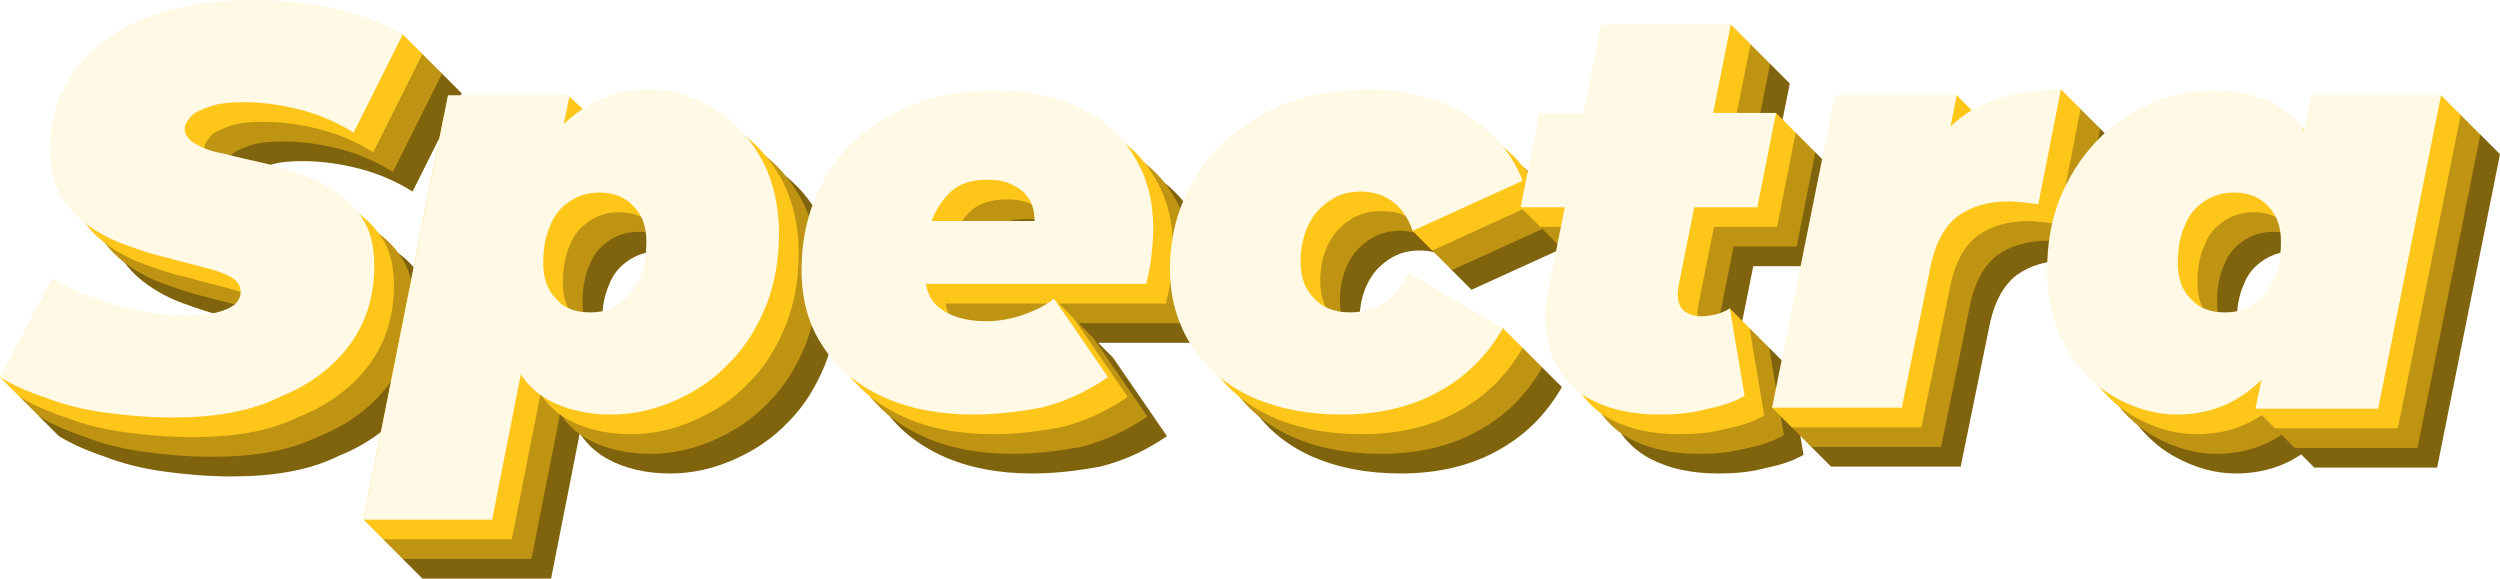
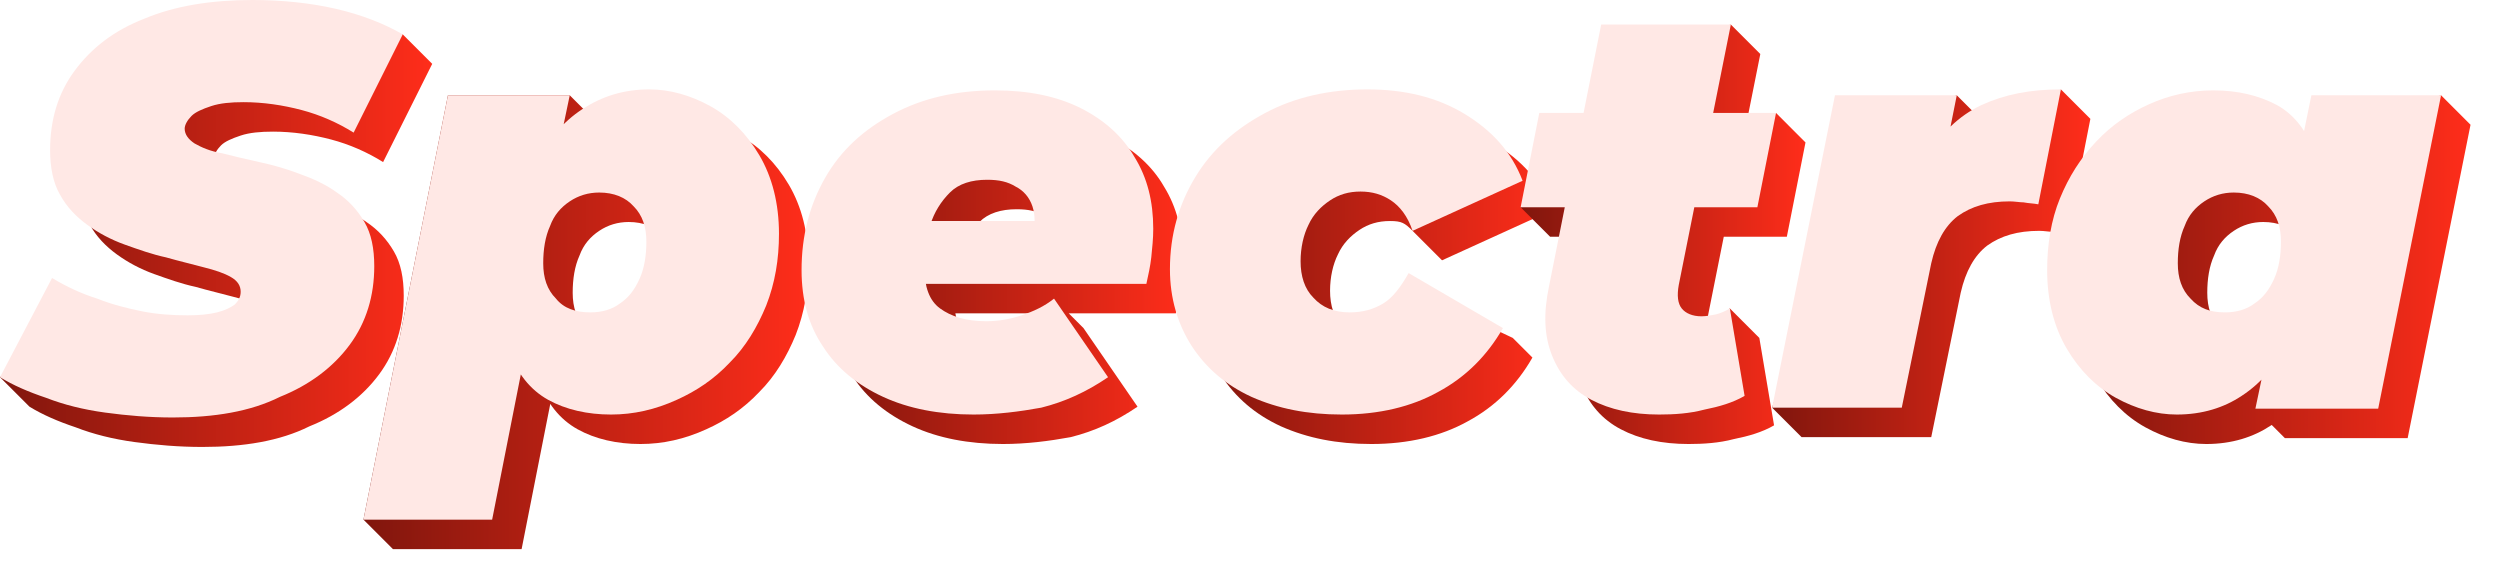
<svg xmlns="http://www.w3.org/2000/svg" version="1.1" id="Layer_1" x="0px" y="0px" viewBox="0 0 254.5 58.9" style="enable-background:new 0 0 254.5 58.9;" xml:space="preserve">
  <style type="text/css">
- 	.st0{fill:#80630D;}
- 	.st1{fill:#BF9413;}
- 	.st2{fill:#FFC61A;}
- 	.st3{fill:#FFF9E5;}
+ 	.st0{fill:url(#SVGID_1_);}
+ 	.st1{fill:url(#SVGID_00000183224656265756036260000002026282856135500717_);}
+ 	.st2{fill:url(#SVGID_00000067929156558582177140000017439226714202808708_);}
+ 	.st3{fill:url(#SVGID_00000081644971372610274660000014367646880925484181_);}
+ 	.st4{fill:url(#SVGID_00000094577585025322819120000015081098338504175252_);}
+ 	.st5{fill:url(#SVGID_00000066514233634007157990000014290776011123805358_);}
+ 	.st6{fill:url(#SVGID_00000061445894830462007100000000937838669207722158_);}
+ 	.st7{fill:#FFE8E5;}
</style>
  <g>
    <g>
-       <path class="st0" d="M23.6,48.5c-2.4,0-4.7-0.2-6.9-0.5s-4.2-0.8-6-1.5c-1.8-0.6-3.4-1.3-4.7-2.1l-2-2l7.3-8.1    c1.5,0.9,3,1.6,4.6,2.1c1.5,0.6,3.1,1,4.6,1.3s3.1,0.4,4.6,0.4c1.2,0,2.2-0.1,3-0.3s1.4-0.5,1.8-0.8c0.4-0.4,0.6-0.8,0.6-1.3    c0-0.6-0.3-1.1-1-1.5s-1.6-0.7-2.8-1c-1.1-0.3-2.4-0.6-3.8-1c-1.4-0.3-2.8-0.8-4.2-1.3s-2.7-1.2-3.8-2s-2.1-1.8-2.8-3.1    c-0.7-1.2-1-2.8-1-4.5c0-3.1,0.8-5.8,2.5-8.1s4-4.1,7.1-5.3c3.1-1.3,6.8-1.9,11-1.9c3,0,11.4-0.4,13.3,1.5c2,2,0,0,2,2l-5,10    c-1.6-1-3.4-1.8-5.3-2.3c-1.9-0.5-3.9-0.8-5.9-0.8c-1.3,0-2.4,0.1-3.3,0.4s-1.6,0.6-2,1s-0.7,0.9-0.7,1.3c0,0.6,0.4,1.1,1,1.5    c0.7,0.4,1.6,0.8,2.8,1c1.2,0.3,2.4,0.6,3.8,0.9s2.8,0.7,4.1,1.2c1.4,0.5,2.7,1.1,3.8,1.9c1.2,0.8,2.1,1.8,2.8,3s1,2.7,1,4.5    c0,3-0.8,5.7-2.5,8s-4.1,4.1-7.1,5.3C31.5,47.9,27.8,48.5,23.6,48.5z" />
-       <path class="st0" d="M43,58.9l-2-2l7.5-41.2H64L63.1,20l-2.2,11.7l-1.7,11.5l-3.1,15.7H43z M68.2,48.2c-2.4,0-4.6-0.5-6.4-1.5    s-3.2-2.7-4-5.1c-0.8-2.4-0.9-5.7-0.2-9.9c0.6-3.5,1.5-6.4,2.8-8.9s2.9-4.4,4.9-5.7s4.2-2,6.8-2c2.1,0,4.2,0.6,6.2,1.7    s3.7,2.8,5,5s2,4.9,2,8c0,2.6-0.4,5-1.3,7.3c-0.9,2.2-2.1,4.2-3.7,5.8c-1.6,1.7-3.4,2.9-5.4,3.8C72.7,47.7,70.5,48.2,68.2,48.2z     M66.1,37.8c1.2,0,2.2-0.3,3-0.9c0.9-0.6,1.5-1.4,2-2.5s0.7-2.4,0.7-3.8c0-1.5-0.4-2.7-1.3-3.6c-0.8-0.9-2-1.4-3.5-1.4    c-1.1,0-2.1,0.3-3,0.9s-1.6,1.4-2,2.5c-0.5,1.1-0.7,2.4-0.7,3.8c0,1.5,0.4,2.7,1.3,3.6C63.4,37.4,64.6,37.8,66.1,37.8z" />
-       <path class="st0" d="M105.1,48.2c-3.5,0-6.6-0.6-9.2-1.8s-4.7-2.9-6.1-5.1c-1.5-2.2-2.2-4.8-2.2-7.8c0-3.5,0.8-6.6,2.4-9.4    s3.9-4.9,6.9-6.5s6.4-2.4,10.4-2.4c3.4,0,6.3,0.6,8.7,1.8c2.4,1.2,4.3,2.9,5.5,5c1.3,2.1,1.9,4.5,1.9,7.3c0,1-0.1,1.9-0.2,2.9    c-0.1,0.9-0.3,1.8-0.5,2.7H97.9l1.2-6.4h17.5l-5.5,1.7c0.3-1.2,0.3-2.3,0-3.2c-0.3-0.9-0.9-1.6-1.7-2c-0.8-0.5-1.7-0.7-2.9-0.7    c-1.6,0-2.9,0.4-3.8,1.3s-1.6,2-2,3.3c-0.4,1.4-0.6,2.8-0.6,4.3c0,2,0.5,3.4,1.6,4.2s2.6,1.3,4.7,1.3c1.2,0,3.7-3.9,4.9-4.3    c2,2,0,0,2,2l5.5,8c-2.2,1.5-4.4,2.5-6.8,3.1C109.8,47.9,107.5,48.2,105.1,48.2z" />
-       <path class="st0" d="M142.6,48.2c-3.5,0-6.5-0.6-9.2-1.8c-2.6-1.2-4.6-2.9-6.1-5.2c-1.4-2.2-2.2-4.8-2.2-7.8    c0-3.5,0.9-6.6,2.6-9.4s4.1-4.9,7.1-6.5s6.5-2.4,10.4-2.4c3.8,0,7.1,0.8,9.9,2.5c2.8,1.7,4.8,3.9,5.9,6.8l-11.2,5.1c-2-2,0,0-2-2    c-0.5-0.5,0.3-0.8-0.2-1.1c-0.9-0.6-1.9-0.9-3.1-0.9c-1.2,0-2.2,0.3-3.1,0.9c-0.9,0.6-1.7,1.4-2.2,2.5c-0.5,1-0.8,2.3-0.8,3.7    c0,1.5,0.4,2.8,1.3,3.7c0.9,1,2.1,1.5,3.7,1.5c1.3,0,2.4-0.3,3.4-0.9c1-0.6,1.8-1.7,2.6-3.1l7.6,3.6l2,2c-1.6,2.8-3.8,5-6.6,6.5    C149.7,47.4,146.4,48.2,142.6,48.2z" />
-       <path class="st0" d="M160.8,27.1l-1.8-1.8l3.7-7.8l22.1-2l2,2l-1.9,9.6H160.8z M174.9,48.2c-2.7,0-5-0.5-6.9-1.5s-3.2-2.5-4-4.5    s-0.9-4.3-0.3-7.1L169,8.5l11.2-2l2,2L176.9,35c-0.2,1.1-0.1,1.9,0.3,2.4c0.4,0.5,1.1,0.8,2,0.8c0.5,0,0.4-2.7,0.9-2.8    c2,2,0,0,2,2l1.5,8.9c-1.2,0.7-2.6,1.1-4.1,1.4C178,48.1,176.4,48.2,174.9,48.2z" />
-       <path class="st0" d="M184.4,45.5l8.4-29.8h12.4l-1.8,9l-1.2-2.6c1.3-2.5,3.2-4.3,5.5-5.4c2-0.9,4.4-5.3,6.1-3.6c2,2,0,0,2,2    l-2.3,11.7c-0.5-0.1-1-0.1-1.5-0.2c-0.4,0-0.9-0.1-1.4-0.1c-2.2,0-3.9,0.5-5.3,1.5c-1.3,1-2.2,2.6-2.7,4.8l-3,14.7h-13.2    L184.4,45.5z" />
-       <path class="st0" d="M227.6,48.2c-2.1,0-4.2-0.6-6.2-1.7s-3.7-2.8-5-5s-2-4.9-2-8c0-2.6,0.4-5.1,1.3-7.3s2.1-4.1,3.7-5.8    c1.6-1.7,3.4-2.9,5.4-3.8c2-0.9,4.2-1.4,6.5-1.4c2.5,0,4.6,0.5,6.5,1.5c1.8,1,3.1,2.7,3.9,5.1c0.8,2.4,0.9,5.7,0.2,9.9    c-0.5,3.4-1.5,6.4-2.8,8.9s-2.9,4.4-4.9,5.7C232.4,47.5,230.2,48.2,227.6,48.2z M232.5,37.8c1.2,0,2.2-0.3,3-0.9    c0.9-0.6,1.5-1.4,2-2.5s0.7-2.4,0.7-3.8c0-1.5-0.4-2.7-1.3-3.6c-0.8-0.9-2-1.4-3.5-1.4c-1.1,0-2.1,0.3-3,0.9s-1.6,1.4-2,2.5    c-0.5,1.1-0.7,2.4-0.7,3.8c0,1.5,0.4,2.7,1.3,3.6C229.9,37.4,231,37.8,232.5,37.8z M235.6,47.6l-2-2l2.9-2.3l2.2-11.7l1.7-11.5    l0.9-4.4l11.2-2l2,2l-6.4,31.9H235.6z" />
+       <linearGradient id="SVGID_1_" gradientUnits="userSpaceOnUse" x1="-9.536743e-07" y1="-746.975" x2="44" y2="-746.975" gradientTransform="matrix(1 0 0 -1 0 -722.7245)">
+         <stop offset="0" style="stop-color:#80160D" />
+         <stop offset="1" style="stop-color:#FF2D1A" />
+       </linearGradient>
+       <path class="st0" d="M41,3.5c0.5,0.5,2.5,2.5,3,3l-5,10c-1.6-1-3.4-1.8-5.3-2.3c-1.9-0.5-3.9-0.8-5.9-0.8c-1.3,0-2.4,0.1-3.3,0.4    c-0.9,0.3-1.6,0.6-2,1s-0.7,0.9-0.7,1.3c0,0.6,0.4,1.1,1,1.5c0.7,0.4,1.6,0.8,2.8,1c1.2,0.3,2.4,0.6,3.8,0.9s2.8,0.7,4.1,1.2    c1.4,0.5,2.7,1.1,3.8,1.9c1.2,0.8,2.1,1.8,2.8,3s1,2.7,1,4.5c0,3-0.8,5.7-2.5,8s-4.1,4.1-7.1,5.3c-3,1.5-6.7,2.1-10.9,2.1    c-2.4,0-4.7-0.2-6.9-0.5s-4.2-0.8-6-1.5c-1.8-0.6-3.4-1.3-4.7-2.1l-3-3l8.3-7.1c1.5,0.9,3,1.6,4.6,2.1c1.5,0.6,3.1,1,4.6,1.3    s3.1,0.4,4.6,0.4c1.2,0,2.2-0.1,3-0.3s1.4-0.5,1.8-0.8c0.4-0.4,0.6-0.8,0.6-1.3c0-0.6-0.3-1.1-1-1.5s-1.6-0.7-2.8-1    c-1.1-0.3-2.4-0.6-3.8-1c-1.4-0.3-2.8-0.8-4.2-1.3s-2.7-1.2-3.8-2s-2.1-1.8-2.8-3.1c-0.7-1.2-1-2.8-1-4.5c0-3.1,0.8-5.8,2.5-8.1    s4-4.1,7.1-5.3c3.1-1.3,6.8-1.9,11-1.9" />
+       <linearGradient id="SVGID_00000041990002951309746020000002033813970613088913_" gradientUnits="userSpaceOnUse" x1="37" y1="-755.524" x2="82.3" y2="-755.524" gradientTransform="matrix(1 0 0 -1 0 -722.7245)">
+         <stop offset="0" style="stop-color:#80160D" />
+         <stop offset="1" style="stop-color:#FF2D1A" />
+       </linearGradient>
+       <path style="fill:url(#SVGID_00000041990002951309746020000002033813970613088913_);" d="M40,55.9l-3-3l8.6-43.2H58l3,3L60.1,17    l-2.2,11.7l-1.7,11.5l-3.1,15.7H40z M65.2,45.2c-2.4,0-4.6-0.5-6.4-1.5s-3.2-2.7-4-5.1c-0.8-2.4-0.9-5.7-0.2-9.9    c0.6-3.5,1.5-6.4,2.8-8.9s2.9-4.4,4.9-5.7s4.2-2,6.8-2c2.1,0,4.2,0.6,6.2,1.7s3.7,2.8,5,5s2,4.9,2,8c0,2.6-0.4,5-1.3,7.3    c-0.9,2.2-2.1,4.2-3.7,5.8c-1.6,1.7-3.4,2.9-5.4,3.8C69.7,44.7,67.5,45.2,65.2,45.2z M63.1,34.8c1.2,0,2.2-0.3,3-0.9    c0.9-0.6,1.5-1.4,2-2.5c0.5-1.1,0.7-2.4,0.7-3.8c0-1.5-0.4-2.7-1.3-3.6c-0.8-0.9-2-1.4-3.5-1.4c-1.1,0-2.1,0.3-3,0.9    s-1.6,1.4-2,2.5c-0.5,1.1-0.7,2.4-0.7,3.8c0,1.5,0.4,2.7,1.3,3.6C60.4,34.4,61.6,34.8,63.1,34.8z" />
+       <linearGradient id="SVGID_00000005232602834192623940000007710699141999579801_" gradientUnits="userSpaceOnUse" x1="84.6" y1="-751.424" x2="120.4" y2="-751.424" gradientTransform="matrix(1 0 0 -1 0 -722.7245)">
+         <stop offset="0" style="stop-color:#80160D" />
+         <stop offset="1" style="stop-color:#FF2D1A" />
+       </linearGradient>
+       <path style="fill:url(#SVGID_00000005232602834192623940000007710699141999579801_);" d="M102.1,45.2c-3.5,0-6.6-0.6-9.2-1.8    s-4.7-2.9-6.1-5.1c-1.5-2.2-2.2-4.8-2.2-7.8c0-3.5,0.8-6.6,2.4-9.4s3.9-4.9,6.9-6.5s6.4-2.4,10.4-2.4c3.4,0,6.3,0.6,8.7,1.8    c2.4,1.2,4.3,2.9,5.5,5c1.3,2.1,1.9,4.5,1.9,7.3c0,1-0.1,1.9-0.2,2.9c-0.1,0.9-0.3,1.8-0.5,2.7H94.9l1.2-6.4h17.5l-5.5,1.7    c0.3-1.2,0.3-2.3,0-3.2c-0.3-0.9-0.9-1.6-1.7-2c-0.8-0.5-1.7-0.7-2.9-0.7c-1.6,0-2.9,0.4-3.8,1.3s-1.6,2-2,3.3    c-0.4,1.4-0.6,2.8-0.6,4.3c0,2,0.5,3.4,1.6,4.2s2.7,0.8,4.7,1.3c2.6,0.6,3.7-3.9,4.9-4.3c2,2,0,0,2,2l5.5,8    c-2.2,1.5-4.4,2.5-6.8,3.1C106.8,44.9,104.5,45.2,102.1,45.2z" />
+       <linearGradient id="SVGID_00000140733294414452195580000007300341884374704035_" gradientUnits="userSpaceOnUse" x1="122.1" y1="-751.375" x2="158" y2="-751.375" gradientTransform="matrix(1 0 0 -1 0 -722.7245)">
+         <stop offset="0" style="stop-color:#80160D" />
+         <stop offset="1" style="stop-color:#FF2D1A" />
+       </linearGradient>
+       <path style="fill:url(#SVGID_00000140733294414452195580000007300341884374704035_);" d="M139.6,45.2c-3.5,0-6.5-0.6-9.2-1.8    c-2.6-1.2-4.6-2.9-6.1-5.2c-1.4-2.2-2.2-4.8-2.2-7.8c0-3.5,0.9-6.6,2.6-9.4s4.1-4.9,7.1-6.5s6.5-2.4,10.4-2.4    c3.8,0,7.1,0.8,9.9,2.5c2.8,1.7,4.8,3.9,5.9,6.8l-11.2,5.1c-2-2,0,0-2-2c-0.2-0.2,0.2,0.2-1-1c-0.8-0.8-1.1-1-2.3-1    s-2.2,0.3-3.1,0.9c-0.9,0.6-1.7,1.4-2.2,2.5c-0.5,1-0.8,2.3-0.8,3.7c0,1.5,0.4,2.8,1.3,3.7c0.9,1,2.1,1.5,3.7,1.5    c1.3,0,2.4-0.3,3.4-0.9c1-0.6,1.8-1.7,2.6-3.1l7.6,3.6l2,2c-1.6,2.8-3.8,5-6.6,6.5C146.7,44.4,143.4,45.2,139.6,45.2z" />
+       <linearGradient id="SVGID_00000096737780720373910780000011838850539934626467_" gradientUnits="userSpaceOnUse" x1="154.8" y1="-746.574" x2="183.8" y2="-746.574" gradientTransform="matrix(1 0 0 -1 0 -722.7245)">
+         <stop offset="0" style="stop-color:#80160D" />
+         <stop offset="1" style="stop-color:#FF2D1A" />
+       </linearGradient>
+       <path style="fill:url(#SVGID_00000096737780720373910780000011838850539934626467_);" d="M157.8,24.1l-3-3l4.9-6.6l21.1-3l3,3    l-1.9,9.6H157.8z M171.9,45.2c-2.7,0-5-0.5-6.9-1.5s-3.2-2.5-4-4.5s-0.9-4.3-0.3-7.1L166,5.5l10.2-3l3,3L173.9,32    c-0.2,1.1-0.1,1.9,0.3,2.4c0.4,0.5,1.1,0.8,2,0.8c0.5,0-0.6-3.7-0.1-3.8c2,2,1,1,3,3l1.5,8.9c-1.2,0.7-2.6,1.1-4.1,1.4    C175,45.1,173.4,45.2,171.9,45.2z" />
+       <linearGradient id="SVGID_00000071545755863415892360000013731344185887159468_" gradientUnits="userSpaceOnUse" x1="180.4" y1="-749.524" x2="212.8" y2="-749.524" gradientTransform="matrix(1 0 0 -1 0 -722.7245)">
+         <stop offset="0" style="stop-color:#80160D" />
+         <stop offset="1" style="stop-color:#FF2D1A" />
+       </linearGradient>
+       <path style="fill:url(#SVGID_00000071545755863415892360000013731344185887159468_);" d="M209.8,9.1c2,2,1,1,3,3l-2.3,11.7    c-0.5-0.1-1-0.1-1.5-0.2c-0.4,0-0.9-0.1-1.4-0.1c-2.2,0-3.9,0.5-5.3,1.5c-1.3,1-2.2,2.6-2.7,4.8l-3,14.7h-13.2l-3-3l0,0l9.4-28.8    l9.4-3l3,3l-1.8,9l-1.2-2.6c1.3-2.5,3.2-4.3,5.5-5.4" />
+       <linearGradient id="SVGID_00000178193092195090739530000003851833145208443808_" gradientUnits="userSpaceOnUse" x1="211.4" y1="-750.174" x2="251.5" y2="-750.174" gradientTransform="matrix(1 0 0 -1 0 -722.7245)">
+         <stop offset="0" style="stop-color:#80160D" />
+         <stop offset="1" style="stop-color:#FF2D1A" />
+       </linearGradient>
+       <path style="fill:url(#SVGID_00000178193092195090739530000003851833145208443808_);" d="M224.6,45.2c-2.1,0-4.2-0.6-6.2-1.7    s-3.7-2.8-5-5s-2-4.9-2-8c0-2.6,0.4-5.1,1.3-7.3s2.1-4.1,3.7-5.8c1.6-1.7,3.4-2.9,5.4-3.8s4.2-1.4,6.5-1.4c2.5,0,4.6,0.5,6.5,1.5    c1.8,1,3.1,2.7,3.9,5.1c0.8,2.4,0.9,5.7,0.2,9.9c-0.5,3.4-1.5,6.4-2.8,8.9s-2.9,4.4-4.9,5.7C229.4,44.5,227.2,45.2,224.6,45.2z     M229.5,34.8c1.2,0,2.2-0.3,3-0.9c0.9-0.6,1.5-1.4,2-2.5c0.5-1.1,0.7-2.4,0.7-3.8c0-1.5-0.4-2.7-1.3-3.6c-0.8-0.9-2-1.4-3.5-1.4    c-1.1,0-2.1,0.3-3,0.9s-1.6,1.4-2,2.5c-0.5,1.1-0.7,2.4-0.7,3.8c0,1.5,0.4,2.7,1.3,3.6C226.9,34.4,228,34.8,229.5,34.8z     M232.6,44.6l-2-2l2.9-2.3l2.2-11.7l1.7-11.5l0.9-4.4l10.2-3l3,3l-6.4,31.9H232.6z" />
    </g>
  </g>
  <g>
    <g>
-       <path class="st1" d="M21.6,46.5c-2.4,0-4.7-0.2-6.9-0.5s-4.2-0.8-6-1.5c-1.8-0.6-3.4-1.3-4.7-2.1l-2-2l7.3-8.1    c1.5,0.9,3,1.6,4.6,2.1c1.5,0.6,3.1,1,4.6,1.3s3.1,0.4,4.6,0.4c1.2,0,2.2-0.1,3-0.3s1.4-0.5,1.8-0.8c0.4-0.4,0.6-0.8,0.6-1.3    c0-0.6-0.3-1.1-1-1.5s-1.6-0.7-2.8-1c-1.1-0.3-2.4-0.6-3.8-1c-1.4-0.3-2.8-0.8-4.2-1.3s-2.7-1.2-3.8-2s-2.1-1.8-2.8-3.1    c-0.7-1.2-1-2.8-1-4.5c0-3.1,0.8-5.8,2.5-8.1s4-4.1,7.1-5.3c3.1-1.3,6.8-1.9,11-1.9c3,0,11.4-0.4,13.3,1.5c1.8,1.8,0.2,0.2,2,2    l-5,10c-1.6-1-3.4-1.8-5.3-2.3c-1.9-0.5-3.9-0.8-5.9-0.8c-1.3,0-2.4,0.1-3.3,0.4c-0.9,0.3-1.6,0.6-2,1c-0.4,0.4-0.7,0.9-0.7,1.3    c0,0.6,0.4,1.1,1,1.5c0.7,0.4,1.6,0.8,2.8,1c1.2,0.3,2.4,0.6,3.8,0.9s2.8,0.7,4.1,1.2c1.4,0.5,2.7,1.1,3.8,1.9    c1.2,0.8,2.1,1.8,2.8,3s1,2.7,1,4.5c0,3-0.8,5.7-2.5,8s-4.1,4.1-7.1,5.3C29.5,45.9,25.8,46.5,21.6,46.5z" />
-       <path class="st1" d="M41,56.9l-2-2l8-41.2h15L61.1,18l-2.2,11.7l-1.7,11.5l-3.1,15.7H41z M66.2,46.2c-2.4,0-4.6-0.5-6.4-1.5    s-3.2-2.7-4-5.1c-0.8-2.4-0.9-5.7-0.2-9.9c0.6-3.5,1.5-6.4,2.8-8.9s2.9-4.4,4.9-5.7s4.2-2,6.8-2c2.1,0,4.2,0.6,6.2,1.7    s3.7,2.8,5,5s2,4.9,2,8c0,2.6-0.4,5-1.3,7.3c-0.9,2.2-2.1,4.2-3.7,5.8c-1.6,1.7-3.4,2.9-5.4,3.8C70.7,45.7,68.5,46.2,66.2,46.2z     M64.1,35.8c1.2,0,2.2-0.3,3-0.9c0.9-0.6,1.5-1.4,2-2.5s0.7-2.4,0.7-3.8c0-1.5-0.4-2.7-1.3-3.6c-0.8-0.9-2-1.4-3.5-1.4    c-1.1,0-2.1,0.3-3,0.9s-1.6,1.4-2,2.5c-0.5,1.1-0.7,2.4-0.7,3.8c0,1.5,0.4,2.7,1.3,3.6C61.4,35.4,62.6,35.8,64.1,35.8z" />
-       <path class="st1" d="M103.1,46.2c-3.5,0-6.6-0.6-9.2-1.8s-4.7-2.9-6.1-5.1c-1.5-2.2-2.2-4.8-2.2-7.8c0-3.5,0.8-6.6,2.4-9.4    s3.9-4.9,6.9-6.5s6.4-2.4,10.4-2.4c3.4,0,6.3,0.6,8.7,1.8c2.4,1.2,4.3,2.9,5.5,5c1.3,2.1,1.9,4.5,1.9,7.3c0,1-0.1,1.9-0.2,2.9    c-0.1,0.9-0.3,1.8-0.5,2.7H95.9l1.2-6.4h17.5l-5.5,1.7c0.3-1.2,0.3-2.3,0-3.2c-0.3-0.9-0.9-1.6-1.7-2c-0.8-0.5-1.7-0.7-2.9-0.7    c-1.6,0-2.9,0.4-3.8,1.3s-1.6,2-2,3.3c-0.4,1.4-0.6,2.8-0.6,4.3c0,2,0.5,3.4,1.6,4.2s2.6,1.3,4.7,1.3c1.2,0,3.7-3.9,4.9-4.3    c2,2,0,0,2,2l5.5,8c-2.2,1.5-4.4,2.5-6.8,3.1C107.8,45.9,105.5,46.2,103.1,46.2z" />
-       <path class="st1" d="M140.6,46.2c-3.5,0-6.5-0.6-9.2-1.8c-2.6-1.2-4.6-2.9-6.1-5.2c-1.4-2.2-2.2-4.8-2.2-7.8    c0-3.5,0.9-6.6,2.6-9.4s4.1-4.9,7.1-6.5s6.5-2.4,10.4-2.4c3.8,0,7.1,0.8,9.9,2.5c2.8,1.7,4.8,3.9,5.9,6.8l-11.2,5.1c-2-2,0,0-2-2    c-0.5-0.5,0.3-0.8-0.2-1.1c-0.9-0.6-1.9-0.9-3.1-0.9c-1.2,0-2.2,0.3-3.1,0.9c-0.9,0.6-1.7,1.4-2.2,2.5c-0.5,1-0.8,2.3-0.8,3.7    c0,1.5,0.4,2.8,1.3,3.7c0.9,1,2.1,1.5,3.7,1.5c1.3,0,2.4-0.3,3.4-0.9c1-0.6,1.8-1.7,2.6-3.1l7.6,3.6l2,2c-1.6,2.8-3.8,5-6.6,6.5    C147.7,45.4,144.4,46.2,140.6,46.2z" />
-       <path class="st1" d="M158.8,25.1l-2-2l3.9-7.6l22.1-2l2,2l-1.9,9.6H158.8z M172.9,46.2c-2.7,0-5-0.5-6.9-1.5s-3.2-2.5-4-4.5    s-0.9-4.3-0.3-7.1L167,6.5l11.2-2l2,2L174.9,33c-0.2,1.1-0.1,1.9,0.3,2.4c0.4,0.5,1.1,0.8,2,0.8c0.5,0,0.4-2.7,0.9-2.8    c2,2,0,0,2,2l1.5,8.9c-1.2,0.7-2.6,1.1-4.1,1.4C176,46.1,174.4,46.2,172.9,46.2z" />
-       <path class="st1" d="M182.4,43.5l8.4-29.8h12.4l-1.8,9l-1.2-2.6c1.3-2.5,3.2-4.3,5.5-5.4c2-0.9,4.4-5.3,6.1-3.6c2,2,0,0,2,2    l-2.3,11.7c-0.5-0.1-1-0.1-1.5-0.2c-0.4,0-0.9-0.1-1.4-0.1c-2.2,0-3.9,0.5-5.3,1.5c-1.3,1-2.2,2.6-2.7,4.8l-3,14.7h-13.2    L182.4,43.5z" />
-       <path class="st1" d="M225.6,46.2c-2.1,0-4.2-0.6-6.2-1.7s-3.7-2.8-5-5s-2-4.9-2-8c0-2.6,0.4-5.1,1.3-7.3s2.1-4.1,3.7-5.8    c1.6-1.7,3.4-2.9,5.4-3.8s4.2-1.4,6.5-1.4c2.5,0,4.6,0.5,6.5,1.5c1.8,1,3.1,2.7,3.9,5.1c0.8,2.4,0.9,5.7,0.2,9.9    c-0.5,3.4-1.5,6.4-2.8,8.9s-2.9,4.4-4.9,5.7C230.4,45.5,228.2,46.2,225.6,46.2z M230.5,35.8c1.2,0,2.2-0.3,3-0.9    c0.9-0.6,1.5-1.4,2-2.5s0.7-2.4,0.7-3.8c0-1.5-0.4-2.7-1.3-3.6c-0.8-0.9-2-1.4-3.5-1.4c-1.1,0-2.1,0.3-3,0.9s-1.6,1.4-2,2.5    c-0.5,1.1-0.7,2.4-0.7,3.8c0,1.5,0.4,2.7,1.3,3.6C227.9,35.4,229,35.8,230.5,35.8z M233.6,45.6l-2-2l2.9-2.3l2.2-11.7l1.7-11.5    l0.9-4.4l11.2-2l2,2l-6.4,31.9H233.6z" />
-     </g>
-   </g>
-   <g>
-     <g>
-       <path class="st2" d="M41,3.5c0.5,0.5,1.5,1.5,2,2l-5,10c-1.6-1-3.4-1.8-5.3-2.3c-1.9-0.5-3.9-0.8-5.9-0.8c-1.3,0-2.4,0.1-3.3,0.4    c-0.9,0.3-1.6,0.6-2,1s-0.7,0.9-0.7,1.3c0,0.6,0.4,1.1,1,1.5c0.7,0.4,1.6,0.8,2.8,1c1.2,0.3,2.4,0.6,3.8,0.9s2.8,0.7,4.1,1.2    c1.4,0.5,2.7,1.1,3.8,1.9c1.2,0.8,2.1,1.8,2.8,3s1,2.7,1,4.5c0,3-0.8,5.7-2.5,8s-4.1,4.1-7.1,5.3c-3,1.5-6.7,2.1-10.9,2.1    c-2.4,0-4.7-0.2-6.9-0.5s-4.2-0.8-6-1.5c-1.8-0.6-3.4-1.3-4.7-2.1l-2-2l7.3-8.1c1.5,0.9,3,1.6,4.6,2.1c1.5,0.6,3.1,1,4.6,1.3    s3.1,0.4,4.6,0.4c1.2,0,2.2-0.1,3-0.3s1.4-0.5,1.8-0.8c0.4-0.4,0.6-0.8,0.6-1.3c0-0.6-0.3-1.1-1-1.5s-1.6-0.7-2.8-1    c-1.1-0.3-2.4-0.6-3.8-1c-1.4-0.3-2.8-0.8-4.2-1.3s-2.7-1.2-3.8-2s-2.1-1.8-2.8-3.1c-0.7-1.2-1-2.8-1-4.5c0-3.1,0.8-5.8,2.5-8.1    s4-4.1,7.1-5.3c3.1-1.3,6.8-1.9,11-1.9" />
-       <path class="st2" d="M39,54.9l-2-2l8.2-41.2l12.6-2l2.2,2L59.1,16l-2.2,11.7l-1.7,11.5l-3.1,15.7H39z M64.2,44.2    c-2.4,0-4.6-0.5-6.4-1.5s-3.2-2.7-4-5.1c-0.8-2.4-0.9-5.7-0.2-9.9c0.6-3.5,1.5-6.4,2.8-8.9s2.9-4.4,4.9-5.7s4.2-2,6.8-2    c2.1,0,4.2,0.6,6.2,1.7s3.7,2.8,5,5s2,4.9,2,8c0,2.6-0.4,5-1.3,7.3c-0.9,2.2-2.1,4.2-3.7,5.8c-1.6,1.7-3.4,2.9-5.4,3.8    C68.7,43.7,66.5,44.2,64.2,44.2z M62.1,33.8c1.2,0,2.2-0.3,3-0.9c0.9-0.6,1.5-1.4,2-2.5s0.7-2.4,0.7-3.8c0-1.5-0.4-2.7-1.3-3.6    c-0.8-0.9-2-1.4-3.5-1.4c-1.1,0-2.1,0.3-3,0.9s-1.6,1.4-2,2.5c-0.5,1.1-0.7,2.4-0.7,3.8c0,1.5,0.4,2.7,1.3,3.6    C59.4,33.4,60.6,33.8,62.1,33.8z" />
-       <path class="st2" d="M101.1,44.2c-3.5,0-6.6-0.6-9.2-1.8s-4.7-2.9-6.1-5.1c-1.5-2.2-2.2-4.8-2.2-7.8c0-3.5,0.8-6.6,2.4-9.4    s3.9-4.9,6.9-6.5s6.4-2.4,10.4-2.4c3.4,0,6.3,0.6,8.7,1.8c2.4,1.2,4.3,2.9,5.5,5c1.3,2.1,1.9,4.5,1.9,7.3c0,1-0.1,1.9-0.2,2.9    c-0.1,0.9-0.3,1.8-0.5,2.7H93.9l1.2-6.4h17.5l-5.5,1.7c0.3-1.2,0.3-2.3,0-3.2c-0.3-0.9-0.9-1.6-1.7-2c-0.8-0.5-1.7-0.7-2.9-0.7    c-1.6,0-2.9,0.4-3.8,1.3s-1.6,2-2,3.3c-0.4,1.4-0.6,2.8-0.6,4.3c0,2,0.5,3.4,1.6,4.2s2.7,0.8,4.7,1.3c2.6,0.6,3.7-3.9,4.9-4.3    c2,2,0,0,2,2l5.5,8c-2.2,1.5-4.4,2.5-6.8,3.1C105.8,43.9,103.5,44.2,101.1,44.2z" />
-       <path class="st2" d="M138.6,44.2c-3.5,0-6.5-0.6-9.2-1.8c-2.6-1.2-4.6-2.9-6.1-5.2c-1.4-2.2-2.2-4.8-2.2-7.8    c0-3.5,0.9-6.6,2.6-9.4s4.1-4.9,7.1-6.5c3-1.6,6.5-2.4,10.4-2.4c3.8,0,7.1,0.8,9.9,2.5c2.8,1.7,4.8,3.9,5.9,6.8l-11.2,5.1    c-2-2,0,0-2-2c-0.2-0.2,1,0.1-0.2-1.1c-0.8-0.8-1.9-0.9-3.1-0.9c-1.2,0-2.2,0.3-3.1,0.9c-0.9,0.6-1.7,1.4-2.2,2.5    c-0.5,1-0.8,2.3-0.8,3.7c0,1.5,0.4,2.8,1.3,3.7c0.9,1,2.1,1.5,3.7,1.5c1.3,0,2.4-0.3,3.4-0.9c1-0.6,1.8-1.7,2.6-3.1l7.6,3.6l2,2    c-1.6,2.8-3.8,5-6.6,6.5C145.7,43.4,142.4,44.2,138.6,44.2z" />
-       <path class="st2" d="M156.8,23.1l-2-2l3.9-7.6l22.1-2l2,2l-1.9,9.6H156.8z M170.9,44.2c-2.7,0-5-0.5-6.9-1.5s-3.2-2.5-4-4.5    s-0.9-4.3-0.3-7.1L165,4.5l11.2-2l2,2L172.9,31c-0.2,1.1-0.1,1.9,0.3,2.4c0.4,0.5,1.1,0.8,2,0.8c0.5,0,0.4-2.7,0.9-2.8    c2,2,0,0,2,2l1.5,8.9c-1.2,0.7-2.6,1.1-4.1,1.4C174,44.1,172.4,44.2,170.9,44.2z" />
-       <path class="st2" d="M209.8,9.1c2,2,0,0,2,2l-2.3,11.7c-0.5-0.1-1-0.1-1.5-0.2c-0.4,0-0.9-0.1-1.4-0.1c-2.2,0-3.9,0.5-5.3,1.5    c-1.3,1-2.2,2.6-2.7,4.8l-3,14.7h-13.2l-2-2l0,0l8.4-29.8l10.4-2l2,2l-1.8,9l-1.2-2.6c1.3-2.5,3.2-4.3,5.5-5.4" />
-       <path class="st2" d="M223.6,44.2c-2.1,0-4.2-0.6-6.2-1.7s-3.7-2.8-5-5s-2-4.9-2-8c0-2.6,0.4-5.1,1.3-7.3s2.1-4.1,3.7-5.8    c1.6-1.7,3.4-2.9,5.4-3.8s4.2-1.4,6.5-1.4c2.5,0,4.6,0.5,6.5,1.5c1.8,1,3.1,2.7,3.9,5.1c0.8,2.4,0.9,5.7,0.2,9.9    c-0.5,3.4-1.5,6.4-2.8,8.9s-2.9,4.4-4.9,5.7C228.4,43.5,226.2,44.2,223.6,44.2z M228.5,33.8c1.2,0,2.2-0.3,3-0.9    c0.9-0.6,1.5-1.4,2-2.5s0.7-2.4,0.7-3.8c0-1.5-0.4-2.7-1.3-3.6c-0.8-0.9-2-1.4-3.5-1.4c-1.1,0-2.1,0.3-3,0.9s-1.6,1.4-2,2.5    c-0.5,1.1-0.7,2.4-0.7,3.8c0,1.5,0.4,2.7,1.3,3.6C225.9,33.4,227,33.8,228.5,33.8z M231.6,43.6l-2-2l2.9-2.3l2.2-11.7l1.7-11.5    l0.9-4.4l11.2-2l2,2l-6.4,31.9H231.6z" />
-     </g>
-   </g>
-   <g>
-     <g>
-       <path class="st3" d="M17.6,42.5c-2.4,0-4.7-0.2-6.9-0.5s-4.2-0.8-6-1.5c-1.8-0.6-3.4-1.3-4.7-2.1l5.3-10.1c1.5,0.9,3,1.6,4.6,2.1    c1.5,0.6,3.1,1,4.6,1.3s3.1,0.4,4.6,0.4c1.2,0,2.2-0.1,3-0.3s1.4-0.5,1.8-0.8c0.4-0.4,0.6-0.8,0.6-1.3c0-0.6-0.3-1.1-1-1.5    s-1.6-0.7-2.8-1c-1.1-0.3-2.4-0.6-3.8-1c-1.4-0.3-2.8-0.8-4.2-1.3s-2.7-1.2-3.8-2s-2.1-1.8-2.8-3.1c-0.7-1.2-1-2.8-1-4.5    c0-3.1,0.8-5.8,2.5-8.1s4-4.1,7.1-5.3c3.1-1.3,6.8-1.9,11-1.9c3,0,5.9,0.3,8.5,0.9s4.9,1.5,6.8,2.6l-5,10c-1.6-1-3.4-1.8-5.3-2.3    c-1.9-0.5-3.9-0.8-5.9-0.8c-1.3,0-2.4,0.1-3.3,0.4c-0.9,0.3-1.6,0.6-2,1s-0.7,0.9-0.7,1.3c0,0.6,0.4,1.1,1,1.5    c0.7,0.4,1.6,0.8,2.8,1c1.2,0.3,2.4,0.6,3.8,0.9c1.4,0.3,2.8,0.7,4.1,1.2c1.4,0.5,2.7,1.1,3.8,1.9c1.2,0.8,2.1,1.8,2.8,3    s1,2.7,1,4.5c0,3-0.8,5.7-2.5,8s-4.1,4.1-7.1,5.3C25.5,41.9,21.8,42.5,17.6,42.5z" />
-       <path class="st3" d="M37,52.9l8.6-43.2H58L57.1,14l-2.2,11.7l-1.7,11.5l-3.1,15.7H37z M62.2,42.2c-2.4,0-4.6-0.5-6.4-1.5    s-3.2-2.7-4-5.1c-0.8-2.4-0.9-5.7-0.2-9.9c0.6-3.5,1.5-6.4,2.8-8.9s2.9-4.4,4.9-5.7s4.2-2,6.8-2c2.1,0,4.2,0.6,6.2,1.7    s3.7,2.8,5,5s2,4.9,2,8c0,2.6-0.4,5-1.3,7.3c-0.9,2.2-2.1,4.2-3.7,5.8c-1.6,1.7-3.4,2.9-5.4,3.8C66.7,41.7,64.5,42.2,62.2,42.2z     M60.1,31.8c1.2,0,2.2-0.3,3-0.9c0.9-0.6,1.5-1.4,2-2.5s0.7-2.4,0.7-3.8c0-1.5-0.4-2.7-1.3-3.6c-0.8-0.9-2-1.4-3.5-1.4    c-1.1,0-2.1,0.3-3,0.9s-1.6,1.4-2,2.5c-0.5,1.1-0.7,2.4-0.7,3.8c0,1.5,0.4,2.7,1.3,3.6C57.4,31.4,58.6,31.8,60.1,31.8z" />
-       <path class="st3" d="M99.1,42.2c-3.5,0-6.6-0.6-9.2-1.8s-4.7-2.9-6.1-5.1c-1.5-2.2-2.2-4.8-2.2-7.8c0-3.5,0.8-6.6,2.4-9.4    s3.9-4.9,6.9-6.5s6.4-2.4,10.4-2.4c3.4,0,6.3,0.6,8.7,1.8c2.4,1.2,4.3,2.9,5.5,5c1.3,2.1,1.9,4.5,1.9,7.3c0,1-0.1,1.9-0.2,2.9    c-0.1,0.9-0.3,1.8-0.5,2.7H91.9l1.2-6.4h17.5l-5.5,1.7c0.3-1.2,0.3-2.3,0-3.2c-0.3-0.9-0.9-1.6-1.7-2c-0.8-0.5-1.7-0.7-2.9-0.7    c-1.6,0-2.9,0.4-3.8,1.3s-1.6,2-2,3.3c-0.4,1.4-0.6,2.8-0.6,4.3c0,2,0.5,3.4,1.6,4.2c1.1,0.8,2.6,1.3,4.7,1.3    c1.2,0,2.4-0.2,3.6-0.6c1.2-0.4,2.3-0.9,3.3-1.7l5.5,8c-2.2,1.5-4.4,2.5-6.8,3.1C103.8,41.9,101.5,42.2,99.1,42.2z" />
-       <path class="st3" d="M136.6,42.2c-3.5,0-6.5-0.6-9.2-1.8c-2.6-1.2-4.6-2.9-6.1-5.2c-1.4-2.2-2.2-4.8-2.2-7.8    c0-3.5,0.9-6.6,2.6-9.4s4.1-4.9,7.1-6.5c3-1.6,6.5-2.4,10.4-2.4c3.8,0,7.1,0.8,9.9,2.5c2.8,1.7,4.8,3.9,5.9,6.8l-11.2,5.1    c-0.5-1.5-1.3-2.5-2.2-3.1s-1.9-0.9-3.1-0.9c-1.2,0-2.2,0.3-3.1,0.9c-0.9,0.6-1.7,1.4-2.2,2.5c-0.5,1-0.8,2.3-0.8,3.7    c0,1.5,0.4,2.8,1.3,3.7c0.9,1,2.1,1.5,3.7,1.5c1.3,0,2.4-0.3,3.4-0.9s1.8-1.7,2.6-3.1l9.6,5.6c-1.6,2.8-3.8,5-6.6,6.5    C143.7,41.4,140.4,42.2,136.6,42.2z" />
-       <path class="st3" d="M154.8,21.1l1.9-9.6h24.1l-1.9,9.6H154.8z M168.9,42.2c-2.7,0-5-0.5-6.9-1.5s-3.2-2.5-4-4.5s-0.9-4.3-0.3-7.1    L163,2.5h13.2L170.9,29c-0.2,1.1-0.1,1.9,0.3,2.4c0.4,0.5,1.1,0.8,2,0.8c0.5,0,1-0.1,1.5-0.2c0.4-0.1,0.9-0.3,1.4-0.6l1.5,8.9    c-1.2,0.7-2.6,1.1-4.1,1.4C172,42.1,170.4,42.2,168.9,42.2z" />
-       <path class="st3" d="M180.4,41.5l6.4-31.8h12.4l-1.8,9l-1.2-2.6c1.3-2.5,3.2-4.3,5.5-5.4c2.4-1.1,5-1.6,8.1-1.6l-2.3,11.7    c-0.5-0.1-1-0.1-1.5-0.2c-0.4,0-0.9-0.1-1.4-0.1c-2.2,0-3.9,0.5-5.3,1.5c-1.3,1-2.2,2.6-2.7,4.8l-3,14.7H180.4L180.4,41.5z" />
-       <path class="st3" d="M221.6,42.2c-2.1,0-4.2-0.6-6.2-1.7s-3.7-2.8-5-5s-2-4.9-2-8c0-2.6,0.4-5.1,1.3-7.3s2.1-4.1,3.7-5.8    c1.6-1.7,3.4-2.9,5.4-3.8s4.2-1.4,6.5-1.4c2.5,0,4.6,0.5,6.5,1.5c1.8,1,3.1,2.7,3.9,5.1c0.8,2.4,0.9,5.7,0.2,9.9    c-0.5,3.4-1.5,6.4-2.8,8.9s-2.9,4.4-4.9,5.7C226.4,41.5,224.2,42.2,221.6,42.2z M226.5,31.8c1.2,0,2.2-0.3,3-0.9    c0.9-0.6,1.5-1.4,2-2.5s0.7-2.4,0.7-3.8c0-1.5-0.4-2.7-1.3-3.6c-0.8-0.9-2-1.4-3.5-1.4c-1.1,0-2.1,0.3-3,0.9s-1.6,1.4-2,2.5    c-0.5,1.1-0.7,2.4-0.7,3.8c0,1.5,0.4,2.7,1.3,3.6C223.9,31.4,225,31.8,226.5,31.8z M229.6,41.6l0.9-4.3l2.2-11.7l1.7-11.5l0.9-4.4    h13.2l-6.4,31.9H229.6z" />
+       <path class="st7" d="M17.6,42.5c-2.4,0-4.7-0.2-6.9-0.5s-4.2-0.8-6-1.5c-1.8-0.6-3.4-1.3-4.7-2.1l5.3-10.1c1.5,0.9,3,1.6,4.6,2.1    c1.5,0.6,3.1,1,4.6,1.3s3.1,0.4,4.6,0.4c1.2,0,2.2-0.1,3-0.3s1.4-0.5,1.8-0.8c0.4-0.4,0.6-0.8,0.6-1.3c0-0.6-0.3-1.1-1-1.5    s-1.6-0.7-2.8-1c-1.1-0.3-2.4-0.6-3.8-1c-1.4-0.3-2.8-0.8-4.2-1.3s-2.7-1.2-3.8-2s-2.1-1.8-2.8-3.1c-0.7-1.2-1-2.8-1-4.5    c0-3.1,0.8-5.8,2.5-8.1s4-4.1,7.1-5.3c3.1-1.3,6.8-1.9,11-1.9c3,0,5.9,0.3,8.5,0.9s4.9,1.5,6.8,2.6l-5,10c-1.6-1-3.4-1.8-5.3-2.3    c-1.9-0.5-3.9-0.8-5.9-0.8c-1.3,0-2.4,0.1-3.3,0.4c-0.9,0.3-1.6,0.6-2,1s-0.7,0.9-0.7,1.3c0,0.6,0.4,1.1,1,1.5    c0.7,0.4,1.6,0.8,2.8,1c1.2,0.3,2.4,0.6,3.8,0.9c1.4,0.3,2.8,0.7,4.1,1.2c1.4,0.5,2.7,1.1,3.8,1.9c1.2,0.8,2.1,1.8,2.8,3    s1,2.7,1,4.5c0,3-0.8,5.7-2.5,8s-4.1,4.1-7.1,5.3C25.5,41.9,21.8,42.5,17.6,42.5z" />
+       <path class="st7" d="M37,52.9l8.6-43.2H58L57.1,14l-2.2,11.7l-1.7,11.5l-3.1,15.7H37z M62.2,42.2c-2.4,0-4.6-0.5-6.4-1.5    s-3.2-2.7-4-5.1c-0.8-2.4-0.9-5.7-0.2-9.9c0.6-3.5,1.5-6.4,2.8-8.9s2.9-4.4,4.9-5.7s4.2-2,6.8-2c2.1,0,4.2,0.6,6.2,1.7    s3.7,2.8,5,5s2,4.9,2,8c0,2.6-0.4,5-1.3,7.3c-0.9,2.2-2.1,4.2-3.7,5.8c-1.6,1.7-3.4,2.9-5.4,3.8C66.7,41.7,64.5,42.2,62.2,42.2z     M60.1,31.8c1.2,0,2.2-0.3,3-0.9c0.9-0.6,1.5-1.4,2-2.5s0.7-2.4,0.7-3.8c0-1.5-0.4-2.7-1.3-3.6c-0.8-0.9-2-1.4-3.5-1.4    c-1.1,0-2.1,0.3-3,0.9s-1.6,1.4-2,2.5c-0.5,1.1-0.7,2.4-0.7,3.8c0,1.5,0.4,2.7,1.3,3.6C57.4,31.4,58.6,31.8,60.1,31.8z" />
+       <path class="st7" d="M99.1,42.2c-3.5,0-6.6-0.6-9.2-1.8s-4.7-2.9-6.1-5.1c-1.5-2.2-2.2-4.8-2.2-7.8c0-3.5,0.8-6.6,2.4-9.4    s3.9-4.9,6.9-6.5s6.4-2.4,10.4-2.4c3.4,0,6.3,0.6,8.7,1.8c2.4,1.2,4.3,2.9,5.5,5c1.3,2.1,1.9,4.5,1.9,7.3c0,1-0.1,1.9-0.2,2.9    c-0.1,0.9-0.3,1.8-0.5,2.7H91.9l1.2-6.4h17.5l-5.5,1.7c0.3-1.2,0.3-2.3,0-3.2c-0.3-0.9-0.9-1.6-1.7-2c-0.8-0.5-1.7-0.7-2.9-0.7    c-1.6,0-2.9,0.4-3.8,1.3s-1.6,2-2,3.3c-0.4,1.4-0.6,2.8-0.6,4.3c0,2,0.5,3.4,1.6,4.2c1.1,0.8,2.6,1.3,4.7,1.3    c1.2,0,2.4-0.2,3.6-0.6c1.2-0.4,2.3-0.9,3.3-1.7l5.5,8c-2.2,1.5-4.4,2.5-6.8,3.1C103.8,41.9,101.5,42.2,99.1,42.2z" />
+       <path class="st7" d="M136.6,42.2c-3.5,0-6.5-0.6-9.2-1.8c-2.6-1.2-4.6-2.9-6.1-5.2c-1.4-2.2-2.2-4.8-2.2-7.8    c0-3.5,0.9-6.6,2.6-9.4s4.1-4.9,7.1-6.5c3-1.6,6.5-2.4,10.4-2.4c3.8,0,7.1,0.8,9.9,2.5c2.8,1.7,4.8,3.9,5.9,6.8l-11.2,5.1    c-0.5-1.5-1.3-2.5-2.2-3.1s-1.9-0.9-3.1-0.9c-1.2,0-2.2,0.3-3.1,0.9c-0.9,0.6-1.7,1.4-2.2,2.5c-0.5,1-0.8,2.3-0.8,3.7    c0,1.5,0.4,2.8,1.3,3.7c0.9,1,2.1,1.5,3.7,1.5c1.3,0,2.4-0.3,3.4-0.9s1.8-1.7,2.6-3.1l9.6,5.6c-1.6,2.8-3.8,5-6.6,6.5    C143.7,41.4,140.4,42.2,136.6,42.2z" />
+       <path class="st7" d="M154.8,21.1l1.9-9.6h24.1l-1.9,9.6H154.8z M168.9,42.2c-2.7,0-5-0.5-6.9-1.5s-3.2-2.5-4-4.5s-0.9-4.3-0.3-7.1    L163,2.5h13.2L170.9,29c-0.2,1.1-0.1,1.9,0.3,2.4c0.4,0.5,1.1,0.8,2,0.8c0.5,0,1-0.1,1.5-0.2c0.4-0.1,0.9-0.3,1.4-0.6l1.5,8.9    c-1.2,0.7-2.6,1.1-4.1,1.4C172,42.1,170.4,42.2,168.9,42.2z" />
+       <path class="st7" d="M180.4,41.5l6.4-31.8h12.4l-1.8,9l-1.2-2.6c1.3-2.5,3.2-4.3,5.5-5.4c2.4-1.1,5-1.6,8.1-1.6l-2.3,11.7    c-0.5-0.1-1-0.1-1.5-0.2c-0.4,0-0.9-0.1-1.4-0.1c-2.2,0-3.9,0.5-5.3,1.5c-1.3,1-2.2,2.6-2.7,4.8l-3,14.7H180.4L180.4,41.5z" />
+       <path class="st7" d="M221.6,42.2c-2.1,0-4.2-0.6-6.2-1.7s-3.7-2.8-5-5s-2-4.9-2-8c0-2.6,0.4-5.1,1.3-7.3s2.1-4.1,3.7-5.8    c1.6-1.7,3.4-2.9,5.4-3.8s4.2-1.4,6.5-1.4c2.5,0,4.6,0.5,6.5,1.5c1.8,1,3.1,2.7,3.9,5.1c0.8,2.4,0.9,5.7,0.2,9.9    c-0.5,3.4-1.5,6.4-2.8,8.9s-2.9,4.4-4.9,5.7C226.4,41.5,224.2,42.2,221.6,42.2z M226.5,31.8c1.2,0,2.2-0.3,3-0.9    c0.9-0.6,1.5-1.4,2-2.5s0.7-2.4,0.7-3.8c0-1.5-0.4-2.7-1.3-3.6c-0.8-0.9-2-1.4-3.5-1.4c-1.1,0-2.1,0.3-3,0.9s-1.6,1.4-2,2.5    c-0.5,1.1-0.7,2.4-0.7,3.8c0,1.5,0.4,2.7,1.3,3.6C223.9,31.4,225,31.8,226.5,31.8z M229.6,41.6l0.9-4.3l2.2-11.7l1.7-11.5l0.9-4.4    h13.2l-6.4,31.9H229.6z" />
    </g>
  </g>
</svg>
